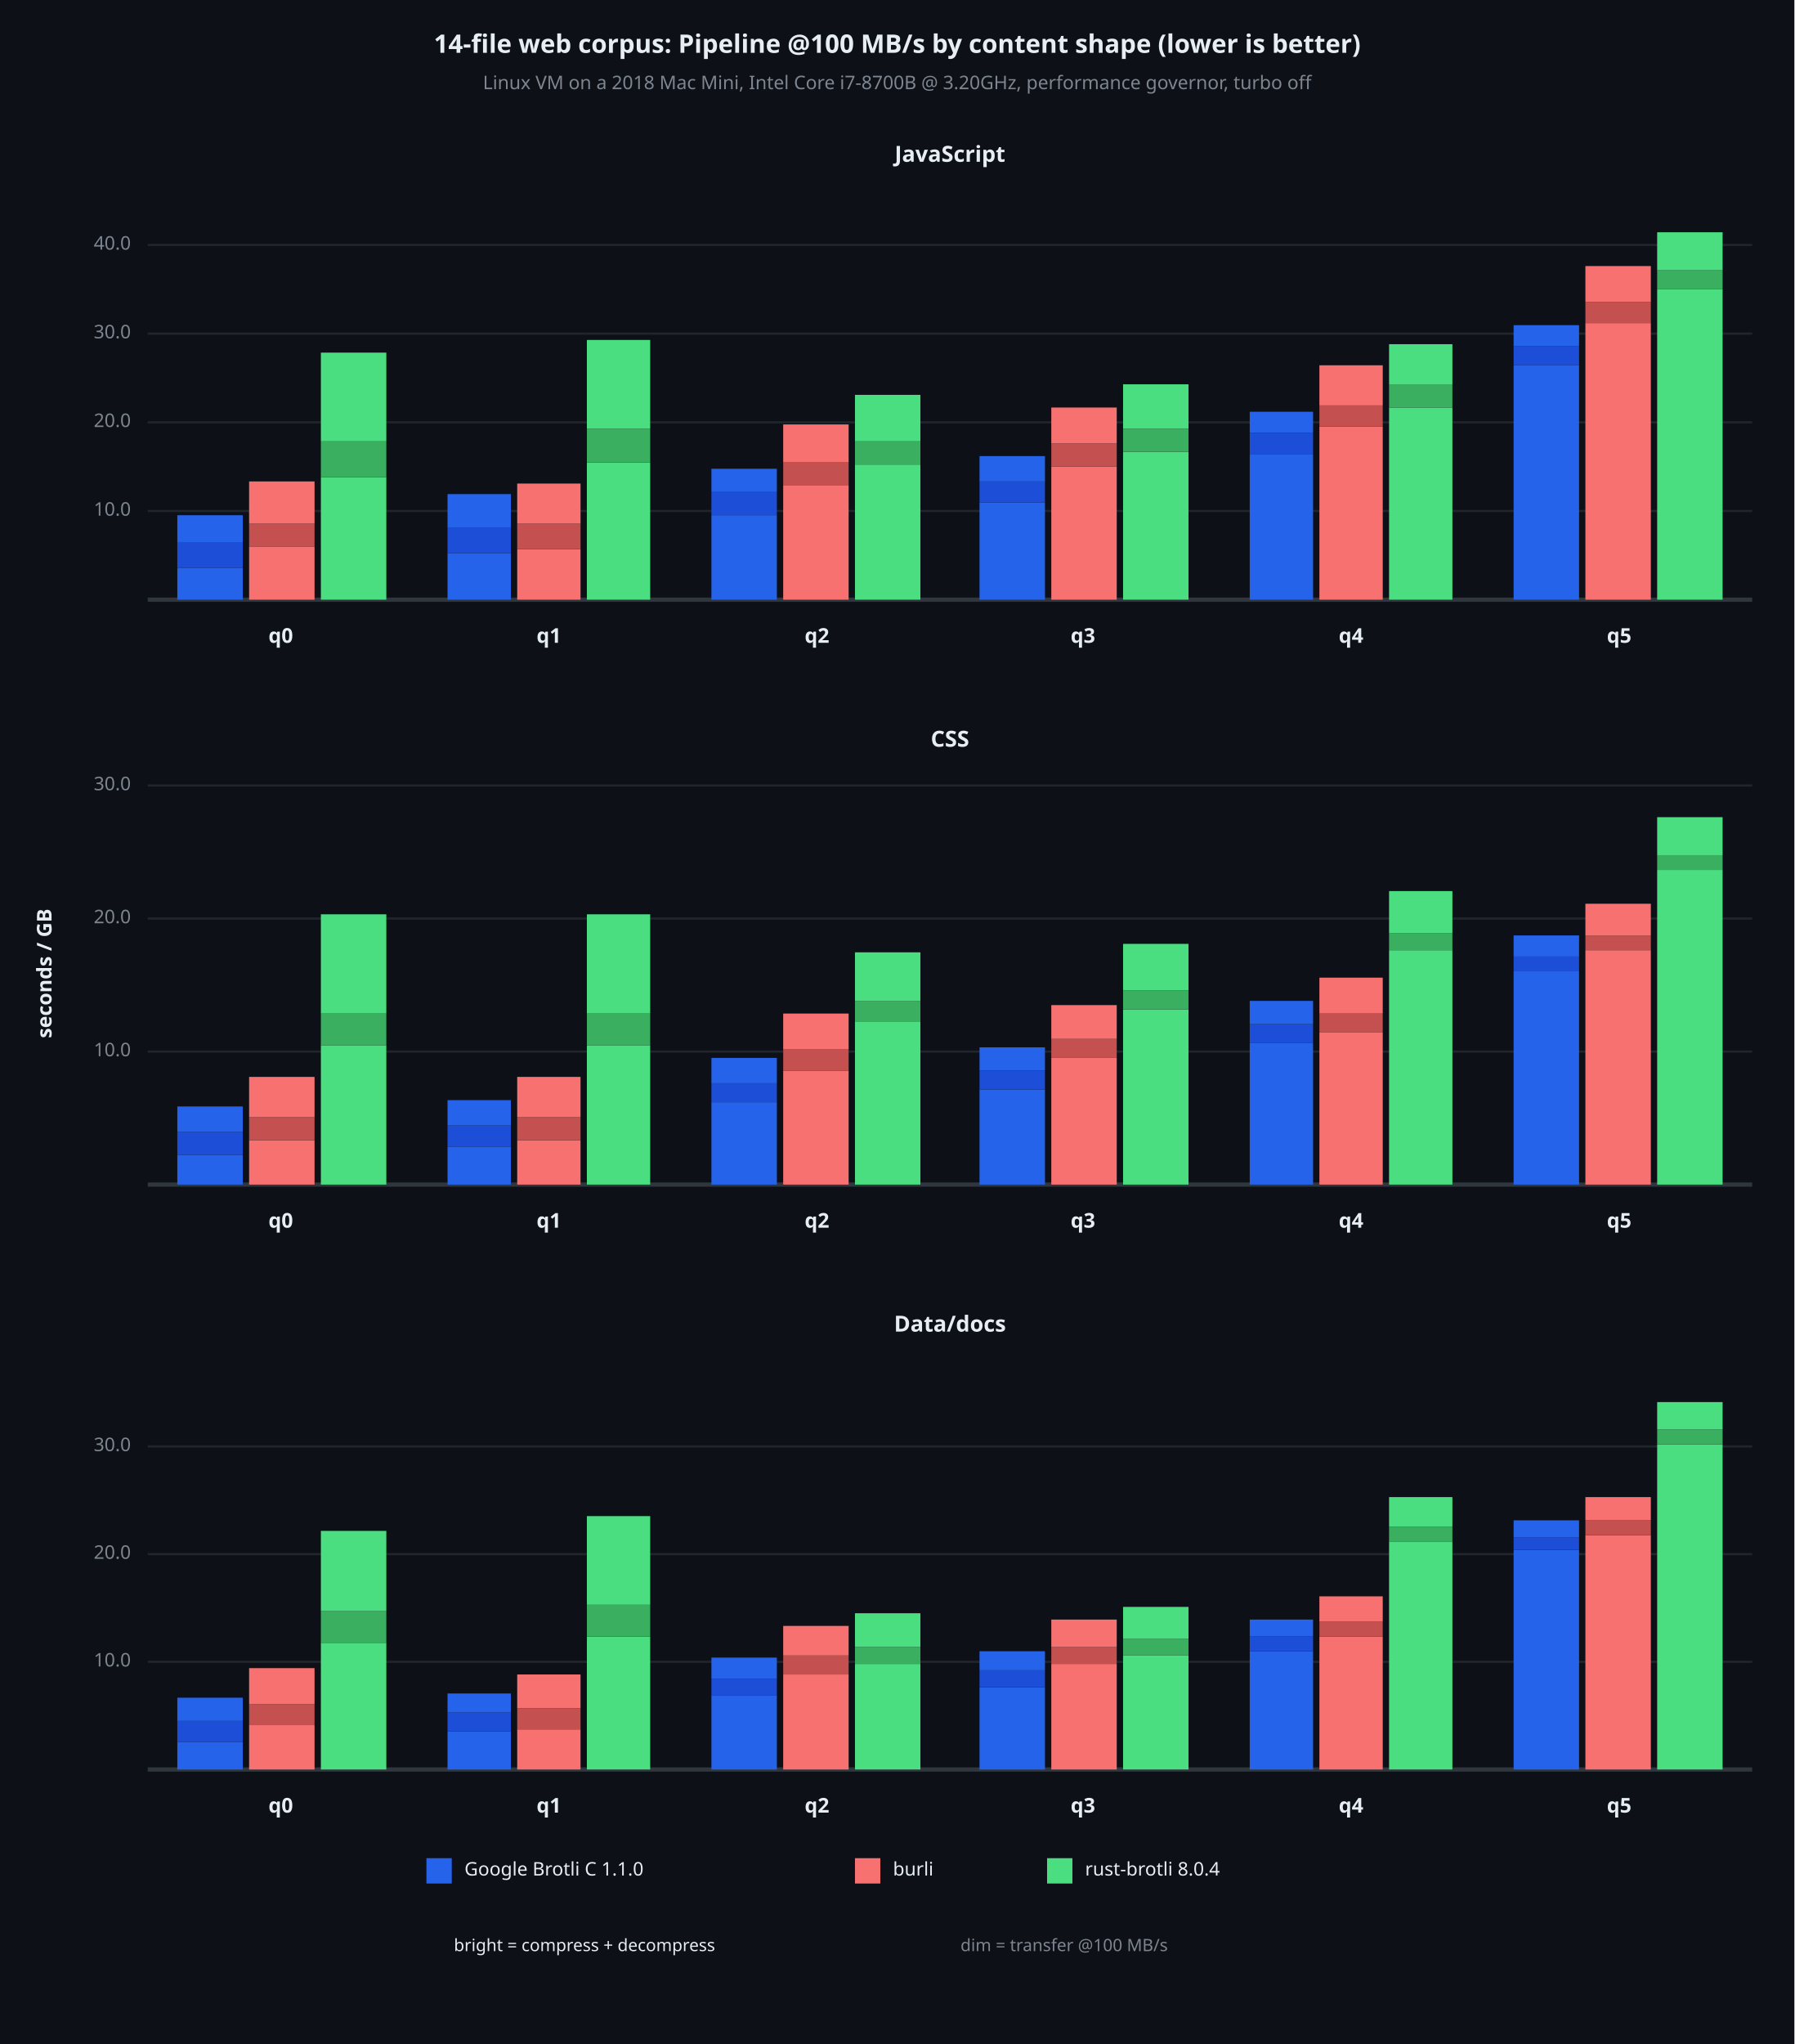
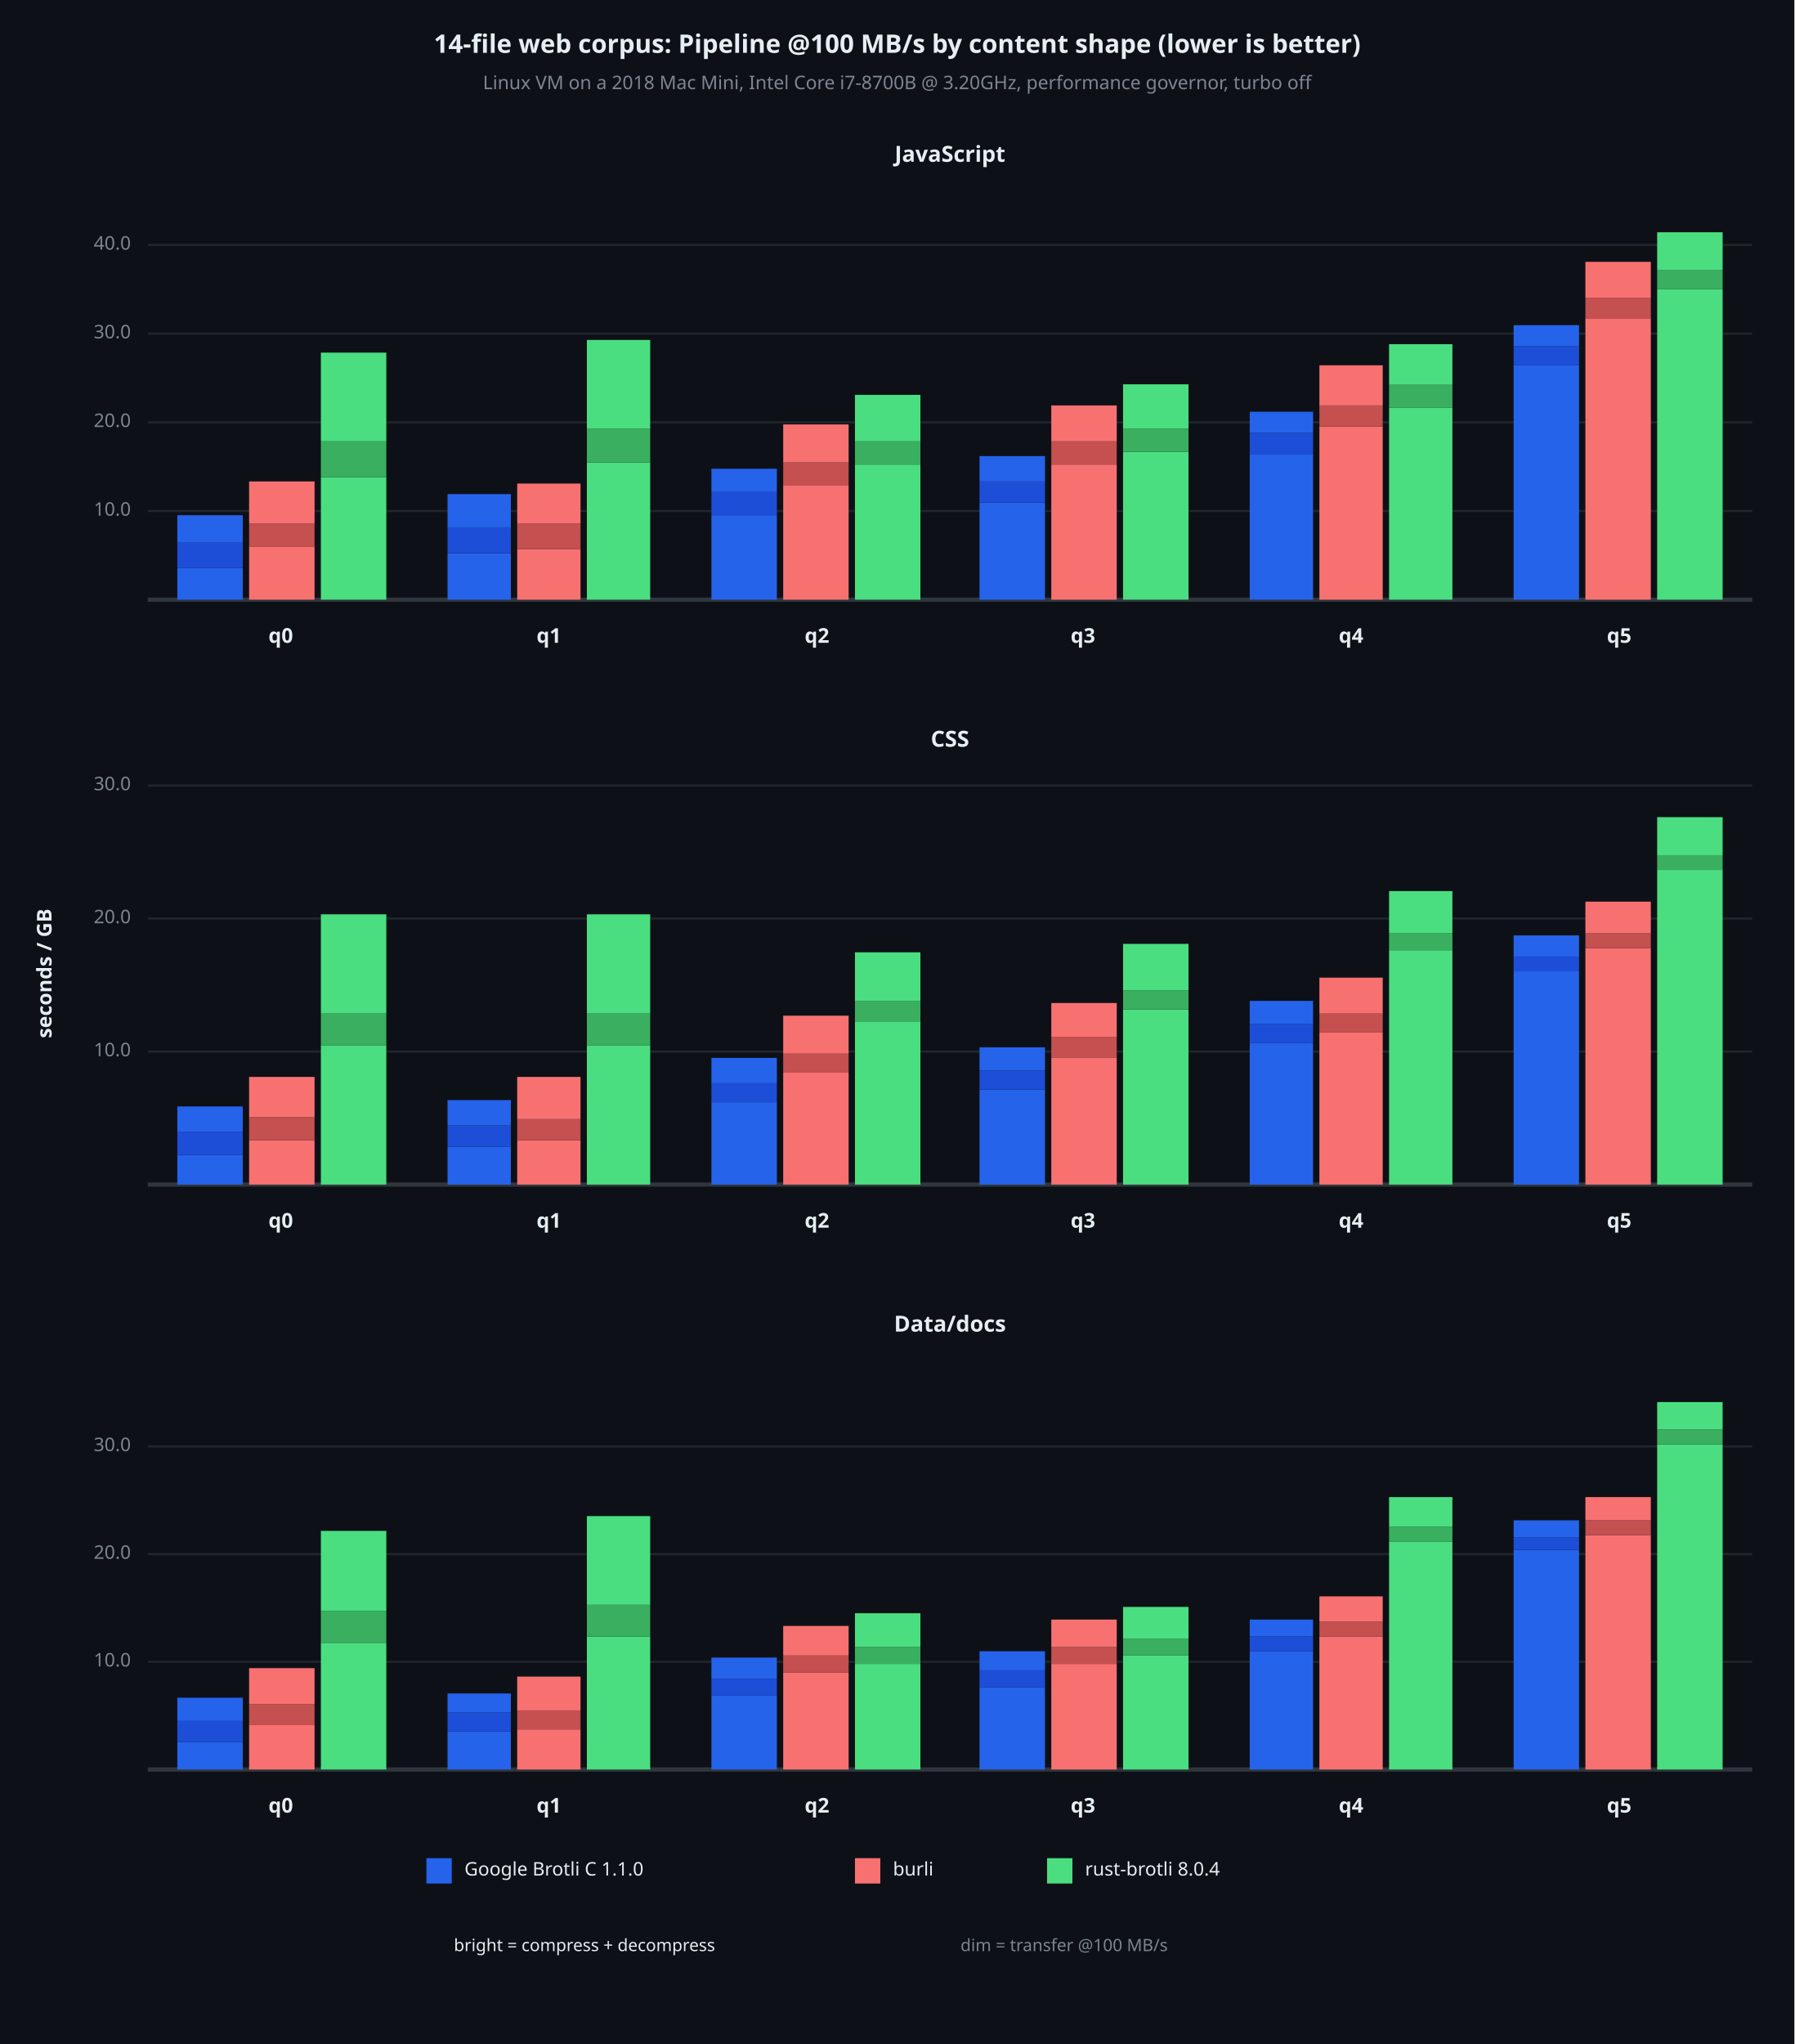
<svg xmlns="http://www.w3.org/2000/svg" viewBox="0 0 850 968" font-family="system-ui, -apple-system, sans-serif">
  <rect x="0" y="0" width="850" height="968" opacity="1" fill="#0D1117" stroke="none" />
  <text x="425" y="22" dy="0.5ex" text-anchor="middle" font-family="sans-serif" font-size="12.097" opacity="1" fill="#E6EDF3" font-weight="bold">
14-file web corpus: Pipeline @100 MB/s by content shape (lower is better)
</text>
  <text x="425" y="40" dy="0.5ex" text-anchor="middle" font-family="sans-serif" font-size="8.871" opacity="1" fill="#7D8590">
Linux VM on a 2018 Mac Mini, Intel Core i7-8700B @ 3.20GHz, performance governor, turbo off
</text>
  <text x="22" y="461" dy="0.5ex" text-anchor="middle" font-family="sans-serif" font-size="9.677" opacity="1" fill="#E6EDF3" font-weight="bold" transform="rotate(270, 22, 461)">
seconds / GB
</text>
  <text x="450" y="74" dy="0.5ex" text-anchor="middle" font-family="sans-serif" font-size="10.484" opacity="1" fill="#E6EDF3" font-weight="bold">
JavaScript
</text>
  <polyline fill="none" opacity="1" stroke="#21262D" stroke-width="1" points="70,242 830,242 " />
  <text x="62" y="242" dy="0.5ex" text-anchor="end" font-family="sans-serif" font-size="8.871" opacity="1" fill="#7D8590">
10.0
</text>
  <polyline fill="none" opacity="1" stroke="#21262D" stroke-width="1" points="70,200 830,200 " />
  <text x="62" y="200" dy="0.5ex" text-anchor="end" font-family="sans-serif" font-size="8.871" opacity="1" fill="#7D8590">
20.0
</text>
  <polyline fill="none" opacity="1" stroke="#21262D" stroke-width="1" points="70,158 830,158 " />
  <text x="62" y="158" dy="0.5ex" text-anchor="end" font-family="sans-serif" font-size="8.871" opacity="1" fill="#7D8590">
30.0
</text>
  <polyline fill="none" opacity="1" stroke="#21262D" stroke-width="1" points="70,116 830,116 " />
  <text x="62" y="116" dy="0.5ex" text-anchor="end" font-family="sans-serif" font-size="8.871" opacity="1" fill="#7D8590">
40.0
</text>
  <polyline fill="none" opacity="1" stroke="#30363D" stroke-width="2" points="70,284 830,284 " />
  <rect x="84" y="269" width="31" height="15" opacity="1" fill="#2563EB" stroke="none" />
  <rect x="84" y="257" width="31" height="12" opacity="1" fill="#1D4ED8" stroke="none" />
  <rect x="84" y="244" width="31" height="13" opacity="1" fill="#2563EB" stroke="none" />
  <rect x="118" y="259" width="31" height="25" opacity="1" fill="#F87171" stroke="none" />
  <rect x="118" y="248" width="31" height="11" opacity="1" fill="#C45050" stroke="none" />
  <rect x="118" y="228" width="31" height="20" opacity="1" fill="#F87171" stroke="none" />
  <rect x="152" y="226" width="31" height="58" opacity="1" fill="#4ADE80" stroke="none" />
  <rect x="152" y="209" width="31" height="17" opacity="1" fill="#3AAF60" stroke="none" />
  <rect x="152" y="167" width="31" height="42" opacity="1" fill="#4ADE80" stroke="none" />
  <text x="133" y="302" dy="0.5ex" text-anchor="middle" font-family="sans-serif" font-size="9.677" opacity="1" fill="#E6EDF3" font-weight="bold">
q0
</text>
  <rect x="212" y="262" width="30" height="22" opacity="1" fill="#2563EB" stroke="none" />
  <rect x="212" y="250" width="30" height="12" opacity="1" fill="#1D4ED8" stroke="none" />
  <rect x="212" y="234" width="30" height="16" opacity="1" fill="#2563EB" stroke="none" />
  <rect x="245" y="260" width="30" height="24" opacity="1" fill="#F87171" stroke="none" />
  <rect x="245" y="248" width="30" height="12" opacity="1" fill="#C45050" stroke="none" />
  <rect x="245" y="229" width="30" height="19" opacity="1" fill="#F87171" stroke="none" />
  <rect x="278" y="219" width="30" height="65" opacity="1" fill="#4ADE80" stroke="none" />
  <rect x="278" y="203" width="30" height="16" opacity="1" fill="#3AAF60" stroke="none" />
  <rect x="278" y="161" width="30" height="42" opacity="1" fill="#4ADE80" stroke="none" />
  <text x="260" y="302" dy="0.5ex" text-anchor="middle" font-family="sans-serif" font-size="9.677" opacity="1" fill="#E6EDF3" font-weight="bold">
q1
</text>
  <rect x="337" y="244" width="31" height="40" opacity="1" fill="#2563EB" stroke="none" />
  <rect x="337" y="233" width="31" height="11" opacity="1" fill="#1D4ED8" stroke="none" />
  <rect x="337" y="222" width="31" height="11" opacity="1" fill="#2563EB" stroke="none" />
  <rect x="371" y="230" width="31" height="54" opacity="1" fill="#F87171" stroke="none" />
  <rect x="371" y="219" width="31" height="11" opacity="1" fill="#C45050" stroke="none" />
  <rect x="371" y="201" width="31" height="18" opacity="1" fill="#F87171" stroke="none" />
  <rect x="405" y="220" width="31" height="64" opacity="1" fill="#4ADE80" stroke="none" />
  <rect x="405" y="209" width="31" height="11" opacity="1" fill="#3AAF60" stroke="none" />
  <rect x="405" y="187" width="31" height="22" opacity="1" fill="#4ADE80" stroke="none" />
  <text x="387" y="302" dy="0.5ex" text-anchor="middle" font-family="sans-serif" font-size="9.677" opacity="1" fill="#E6EDF3" font-weight="bold">
q2
</text>
  <rect x="464" y="238" width="31" height="46" opacity="1" fill="#2563EB" stroke="none" />
  <rect x="464" y="228" width="31" height="10" opacity="1" fill="#1D4ED8" stroke="none" />
  <rect x="464" y="216" width="31" height="12" opacity="1" fill="#2563EB" stroke="none" />
-   <rect x="498" y="221" width="31" height="63" opacity="1" fill="#F87171" stroke="none" />
-   <rect x="498" y="210" width="31" height="11" opacity="1" fill="#C45050" stroke="none" />
-   <rect x="498" y="193" width="31" height="17" opacity="1" fill="#F87171" stroke="none" />
+   <rect x="498" y="220" width="31" height="64" opacity="1" fill="#F87171" stroke="none" />
+   <rect x="498" y="209" width="31" height="11" opacity="1" fill="#C45050" stroke="none" />
+   <rect x="498" y="192" width="31" height="17" opacity="1" fill="#F87171" stroke="none" />
  <rect x="532" y="214" width="31" height="70" opacity="1" fill="#4ADE80" stroke="none" />
  <rect x="532" y="203" width="31" height="11" opacity="1" fill="#3AAF60" stroke="none" />
  <rect x="532" y="182" width="31" height="21" opacity="1" fill="#4ADE80" stroke="none" />
  <text x="513" y="302" dy="0.5ex" text-anchor="middle" font-family="sans-serif" font-size="9.677" opacity="1" fill="#E6EDF3" font-weight="bold">
q3
</text>
  <rect x="592" y="215" width="30" height="69" opacity="1" fill="#2563EB" stroke="none" />
  <rect x="592" y="205" width="30" height="10" opacity="1" fill="#1D4ED8" stroke="none" />
  <rect x="592" y="195" width="30" height="10" opacity="1" fill="#2563EB" stroke="none" />
  <rect x="625" y="202" width="30" height="82" opacity="1" fill="#F87171" stroke="none" />
  <rect x="625" y="192" width="30" height="10" opacity="1" fill="#C45050" stroke="none" />
  <rect x="625" y="173" width="30" height="19" opacity="1" fill="#F87171" stroke="none" />
  <rect x="658" y="193" width="30" height="91" opacity="1" fill="#4ADE80" stroke="none" />
  <rect x="658" y="182" width="30" height="11" opacity="1" fill="#3AAF60" stroke="none" />
  <rect x="658" y="163" width="30" height="19" opacity="1" fill="#4ADE80" stroke="none" />
  <text x="640" y="302" dy="0.5ex" text-anchor="middle" font-family="sans-serif" font-size="9.677" opacity="1" fill="#E6EDF3" font-weight="bold">
q4
</text>
  <rect x="717" y="173" width="31" height="111" opacity="1" fill="#2563EB" stroke="none" />
  <rect x="717" y="164" width="31" height="9" opacity="1" fill="#1D4ED8" stroke="none" />
  <rect x="717" y="154" width="31" height="10" opacity="1" fill="#2563EB" stroke="none" />
-   <rect x="751" y="153" width="31" height="131" opacity="1" fill="#F87171" stroke="none" />
-   <rect x="751" y="143" width="31" height="10" opacity="1" fill="#C45050" stroke="none" />
-   <rect x="751" y="126" width="31" height="17" opacity="1" fill="#F87171" stroke="none" />
+   <rect x="751" y="151" width="31" height="133" opacity="1" fill="#F87171" stroke="none" />
+   <rect x="751" y="141" width="31" height="10" opacity="1" fill="#C45050" stroke="none" />
+   <rect x="751" y="124" width="31" height="17" opacity="1" fill="#F87171" stroke="none" />
  <rect x="785" y="137" width="31" height="147" opacity="1" fill="#4ADE80" stroke="none" />
  <rect x="785" y="128" width="31" height="9" opacity="1" fill="#3AAF60" stroke="none" />
  <rect x="785" y="110" width="31" height="18" opacity="1" fill="#4ADE80" stroke="none" />
  <text x="767" y="302" dy="0.5ex" text-anchor="middle" font-family="sans-serif" font-size="9.677" opacity="1" fill="#E6EDF3" font-weight="bold">
q5
</text>
  <text x="450" y="351" dy="0.5ex" text-anchor="middle" font-family="sans-serif" font-size="10.484" opacity="1" fill="#E6EDF3" font-weight="bold">
CSS
</text>
  <polyline fill="none" opacity="1" stroke="#21262D" stroke-width="1" points="70,498 830,498 " />
  <text x="62" y="498" dy="0.5ex" text-anchor="end" font-family="sans-serif" font-size="8.871" opacity="1" fill="#7D8590">
10.0
</text>
  <polyline fill="none" opacity="1" stroke="#21262D" stroke-width="1" points="70,435 830,435 " />
  <text x="62" y="435" dy="0.5ex" text-anchor="end" font-family="sans-serif" font-size="8.871" opacity="1" fill="#7D8590">
20.0
</text>
  <polyline fill="none" opacity="1" stroke="#21262D" stroke-width="1" points="70,372 830,372 " />
  <text x="62" y="372" dy="0.5ex" text-anchor="end" font-family="sans-serif" font-size="8.871" opacity="1" fill="#7D8590">
30.0
</text>
  <polyline fill="none" opacity="1" stroke="#30363D" stroke-width="2" points="70,561 830,561 " />
  <rect x="84" y="547" width="31" height="14" opacity="1" fill="#2563EB" stroke="none" />
  <rect x="84" y="536" width="31" height="11" opacity="1" fill="#1D4ED8" stroke="none" />
  <rect x="84" y="524" width="31" height="12" opacity="1" fill="#2563EB" stroke="none" />
  <rect x="118" y="540" width="31" height="21" opacity="1" fill="#F87171" stroke="none" />
  <rect x="118" y="529" width="31" height="11" opacity="1" fill="#C45050" stroke="none" />
  <rect x="118" y="510" width="31" height="19" opacity="1" fill="#F87171" stroke="none" />
  <rect x="152" y="495" width="31" height="66" opacity="1" fill="#4ADE80" stroke="none" />
  <rect x="152" y="480" width="31" height="15" opacity="1" fill="#3AAF60" stroke="none" />
  <rect x="152" y="433" width="31" height="47" opacity="1" fill="#4ADE80" stroke="none" />
  <text x="133" y="579" dy="0.5ex" text-anchor="middle" font-family="sans-serif" font-size="9.677" opacity="1" fill="#E6EDF3" font-weight="bold">
q0
</text>
  <rect x="212" y="543" width="30" height="18" opacity="1" fill="#2563EB" stroke="none" />
  <rect x="212" y="533" width="30" height="10" opacity="1" fill="#1D4ED8" stroke="none" />
  <rect x="212" y="521" width="30" height="12" opacity="1" fill="#2563EB" stroke="none" />
  <rect x="245" y="540" width="30" height="21" opacity="1" fill="#F87171" stroke="none" />
-   <rect x="245" y="529" width="30" height="11" opacity="1" fill="#C45050" stroke="none" />
-   <rect x="245" y="510" width="30" height="19" opacity="1" fill="#F87171" stroke="none" />
+   <rect x="245" y="530" width="30" height="10" opacity="1" fill="#C45050" stroke="none" />
+   <rect x="245" y="510" width="30" height="20" opacity="1" fill="#F87171" stroke="none" />
  <rect x="278" y="495" width="30" height="66" opacity="1" fill="#4ADE80" stroke="none" />
  <rect x="278" y="480" width="30" height="15" opacity="1" fill="#3AAF60" stroke="none" />
  <rect x="278" y="433" width="30" height="47" opacity="1" fill="#4ADE80" stroke="none" />
  <text x="260" y="579" dy="0.5ex" text-anchor="middle" font-family="sans-serif" font-size="9.677" opacity="1" fill="#E6EDF3" font-weight="bold">
q1
</text>
  <rect x="337" y="522" width="31" height="39" opacity="1" fill="#2563EB" stroke="none" />
  <rect x="337" y="513" width="31" height="9" opacity="1" fill="#1D4ED8" stroke="none" />
  <rect x="337" y="501" width="31" height="12" opacity="1" fill="#2563EB" stroke="none" />
-   <rect x="371" y="507" width="31" height="54" opacity="1" fill="#F87171" stroke="none" />
-   <rect x="371" y="497" width="31" height="10" opacity="1" fill="#C45050" stroke="none" />
-   <rect x="371" y="480" width="31" height="17" opacity="1" fill="#F87171" stroke="none" />
+   <rect x="371" y="508" width="31" height="53" opacity="1" fill="#F87171" stroke="none" />
+   <rect x="371" y="499" width="31" height="9" opacity="1" fill="#C45050" stroke="none" />
+   <rect x="371" y="481" width="31" height="18" opacity="1" fill="#F87171" stroke="none" />
  <rect x="405" y="484" width="31" height="77" opacity="1" fill="#4ADE80" stroke="none" />
  <rect x="405" y="474" width="31" height="10" opacity="1" fill="#3AAF60" stroke="none" />
  <rect x="405" y="451" width="31" height="23" opacity="1" fill="#4ADE80" stroke="none" />
  <text x="387" y="579" dy="0.5ex" text-anchor="middle" font-family="sans-serif" font-size="9.677" opacity="1" fill="#E6EDF3" font-weight="bold">
q2
</text>
  <rect x="464" y="516" width="31" height="45" opacity="1" fill="#2563EB" stroke="none" />
  <rect x="464" y="507" width="31" height="9" opacity="1" fill="#1D4ED8" stroke="none" />
  <rect x="464" y="496" width="31" height="11" opacity="1" fill="#2563EB" stroke="none" />
  <rect x="498" y="501" width="31" height="60" opacity="1" fill="#F87171" stroke="none" />
-   <rect x="498" y="492" width="31" height="9" opacity="1" fill="#C45050" stroke="none" />
-   <rect x="498" y="476" width="31" height="16" opacity="1" fill="#F87171" stroke="none" />
+   <rect x="498" y="491" width="31" height="10" opacity="1" fill="#C45050" stroke="none" />
+   <rect x="498" y="475" width="31" height="16" opacity="1" fill="#F87171" stroke="none" />
  <rect x="532" y="478" width="31" height="83" opacity="1" fill="#4ADE80" stroke="none" />
  <rect x="532" y="469" width="31" height="9" opacity="1" fill="#3AAF60" stroke="none" />
  <rect x="532" y="447" width="31" height="22" opacity="1" fill="#4ADE80" stroke="none" />
  <text x="513" y="579" dy="0.5ex" text-anchor="middle" font-family="sans-serif" font-size="9.677" opacity="1" fill="#E6EDF3" font-weight="bold">
q3
</text>
  <rect x="592" y="494" width="30" height="67" opacity="1" fill="#2563EB" stroke="none" />
  <rect x="592" y="485" width="30" height="9" opacity="1" fill="#1D4ED8" stroke="none" />
  <rect x="592" y="474" width="30" height="11" opacity="1" fill="#2563EB" stroke="none" />
  <rect x="625" y="489" width="30" height="72" opacity="1" fill="#F87171" stroke="none" />
  <rect x="625" y="480" width="30" height="9" opacity="1" fill="#C45050" stroke="none" />
  <rect x="625" y="463" width="30" height="17" opacity="1" fill="#F87171" stroke="none" />
  <rect x="658" y="450" width="30" height="111" opacity="1" fill="#4ADE80" stroke="none" />
  <rect x="658" y="442" width="30" height="8" opacity="1" fill="#3AAF60" stroke="none" />
  <rect x="658" y="422" width="30" height="20" opacity="1" fill="#4ADE80" stroke="none" />
  <text x="640" y="579" dy="0.5ex" text-anchor="middle" font-family="sans-serif" font-size="9.677" opacity="1" fill="#E6EDF3" font-weight="bold">
q4
</text>
  <rect x="717" y="460" width="31" height="101" opacity="1" fill="#2563EB" stroke="none" />
  <rect x="717" y="453" width="31" height="7" opacity="1" fill="#1D4ED8" stroke="none" />
  <rect x="717" y="443" width="31" height="10" opacity="1" fill="#2563EB" stroke="none" />
-   <rect x="751" y="450" width="31" height="111" opacity="1" fill="#F87171" stroke="none" />
-   <rect x="751" y="443" width="31" height="7" opacity="1" fill="#C45050" stroke="none" />
-   <rect x="751" y="428" width="31" height="15" opacity="1" fill="#F87171" stroke="none" />
+   <rect x="751" y="449" width="31" height="112" opacity="1" fill="#F87171" stroke="none" />
+   <rect x="751" y="442" width="31" height="7" opacity="1" fill="#C45050" stroke="none" />
+   <rect x="751" y="427" width="31" height="15" opacity="1" fill="#F87171" stroke="none" />
  <rect x="785" y="412" width="31" height="149" opacity="1" fill="#4ADE80" stroke="none" />
  <rect x="785" y="405" width="31" height="7" opacity="1" fill="#3AAF60" stroke="none" />
  <rect x="785" y="387" width="31" height="18" opacity="1" fill="#4ADE80" stroke="none" />
  <text x="767" y="579" dy="0.5ex" text-anchor="middle" font-family="sans-serif" font-size="9.677" opacity="1" fill="#E6EDF3" font-weight="bold">
q5
</text>
  <text x="450" y="628" dy="0.5ex" text-anchor="middle" font-family="sans-serif" font-size="10.484" opacity="1" fill="#E6EDF3" font-weight="bold">
Data/docs
</text>
  <polyline fill="none" opacity="1" stroke="#21262D" stroke-width="1" points="70,787 830,787 " />
  <text x="62" y="787" dy="0.5ex" text-anchor="end" font-family="sans-serif" font-size="8.871" opacity="1" fill="#7D8590">
10.0
</text>
  <polyline fill="none" opacity="1" stroke="#21262D" stroke-width="1" points="70,736 830,736 " />
  <text x="62" y="736" dy="0.5ex" text-anchor="end" font-family="sans-serif" font-size="8.871" opacity="1" fill="#7D8590">
20.0
</text>
  <polyline fill="none" opacity="1" stroke="#21262D" stroke-width="1" points="70,685 830,685 " />
  <text x="62" y="685" dy="0.5ex" text-anchor="end" font-family="sans-serif" font-size="8.871" opacity="1" fill="#7D8590">
30.0
</text>
  <polyline fill="none" opacity="1" stroke="#30363D" stroke-width="2" points="70,838 830,838 " />
  <rect x="84" y="825" width="31" height="13" opacity="1" fill="#2563EB" stroke="none" />
  <rect x="84" y="815" width="31" height="10" opacity="1" fill="#1D4ED8" stroke="none" />
  <rect x="84" y="804" width="31" height="11" opacity="1" fill="#2563EB" stroke="none" />
  <rect x="118" y="817" width="31" height="21" opacity="1" fill="#F87171" stroke="none" />
  <rect x="118" y="807" width="31" height="10" opacity="1" fill="#C45050" stroke="none" />
  <rect x="118" y="790" width="31" height="17" opacity="1" fill="#F87171" stroke="none" />
  <rect x="152" y="778" width="31" height="60" opacity="1" fill="#4ADE80" stroke="none" />
  <rect x="152" y="763" width="31" height="15" opacity="1" fill="#3AAF60" stroke="none" />
  <rect x="152" y="725" width="31" height="38" opacity="1" fill="#4ADE80" stroke="none" />
  <text x="133" y="856" dy="0.5ex" text-anchor="middle" font-family="sans-serif" font-size="9.677" opacity="1" fill="#E6EDF3" font-weight="bold">
q0
</text>
  <rect x="212" y="820" width="30" height="18" opacity="1" fill="#2563EB" stroke="none" />
  <rect x="212" y="811" width="30" height="9" opacity="1" fill="#1D4ED8" stroke="none" />
  <rect x="212" y="802" width="30" height="9" opacity="1" fill="#2563EB" stroke="none" />
  <rect x="245" y="819" width="30" height="19" opacity="1" fill="#F87171" stroke="none" />
-   <rect x="245" y="809" width="30" height="10" opacity="1" fill="#C45050" stroke="none" />
-   <rect x="245" y="793" width="30" height="16" opacity="1" fill="#F87171" stroke="none" />
+   <rect x="245" y="810" width="30" height="9" opacity="1" fill="#C45050" stroke="none" />
+   <rect x="245" y="794" width="30" height="16" opacity="1" fill="#F87171" stroke="none" />
  <rect x="278" y="775" width="30" height="63" opacity="1" fill="#4ADE80" stroke="none" />
  <rect x="278" y="760" width="30" height="15" opacity="1" fill="#3AAF60" stroke="none" />
  <rect x="278" y="718" width="30" height="42" opacity="1" fill="#4ADE80" stroke="none" />
  <text x="260" y="856" dy="0.5ex" text-anchor="middle" font-family="sans-serif" font-size="9.677" opacity="1" fill="#E6EDF3" font-weight="bold">
q1
</text>
  <rect x="337" y="803" width="31" height="35" opacity="1" fill="#2563EB" stroke="none" />
  <rect x="337" y="795" width="31" height="8" opacity="1" fill="#1D4ED8" stroke="none" />
  <rect x="337" y="785" width="31" height="10" opacity="1" fill="#2563EB" stroke="none" />
-   <rect x="371" y="793" width="31" height="45" opacity="1" fill="#F87171" stroke="none" />
-   <rect x="371" y="784" width="31" height="9" opacity="1" fill="#C45050" stroke="none" />
+   <rect x="371" y="792" width="31" height="46" opacity="1" fill="#F87171" stroke="none" />
+   <rect x="371" y="784" width="31" height="8" opacity="1" fill="#C45050" stroke="none" />
  <rect x="371" y="770" width="31" height="14" opacity="1" fill="#F87171" stroke="none" />
  <rect x="405" y="788" width="31" height="50" opacity="1" fill="#4ADE80" stroke="none" />
  <rect x="405" y="780" width="31" height="8" opacity="1" fill="#3AAF60" stroke="none" />
  <rect x="405" y="764" width="31" height="16" opacity="1" fill="#4ADE80" stroke="none" />
  <text x="387" y="856" dy="0.5ex" text-anchor="middle" font-family="sans-serif" font-size="9.677" opacity="1" fill="#E6EDF3" font-weight="bold">
q2
</text>
  <rect x="464" y="799" width="31" height="39" opacity="1" fill="#2563EB" stroke="none" />
  <rect x="464" y="791" width="31" height="8" opacity="1" fill="#1D4ED8" stroke="none" />
  <rect x="464" y="782" width="31" height="9" opacity="1" fill="#2563EB" stroke="none" />
  <rect x="498" y="788" width="31" height="50" opacity="1" fill="#F87171" stroke="none" />
  <rect x="498" y="780" width="31" height="8" opacity="1" fill="#C45050" stroke="none" />
  <rect x="498" y="767" width="31" height="13" opacity="1" fill="#F87171" stroke="none" />
  <rect x="532" y="784" width="31" height="54" opacity="1" fill="#4ADE80" stroke="none" />
  <rect x="532" y="776" width="31" height="8" opacity="1" fill="#3AAF60" stroke="none" />
  <rect x="532" y="761" width="31" height="15" opacity="1" fill="#4ADE80" stroke="none" />
  <text x="513" y="856" dy="0.5ex" text-anchor="middle" font-family="sans-serif" font-size="9.677" opacity="1" fill="#E6EDF3" font-weight="bold">
q3
</text>
  <rect x="592" y="782" width="30" height="56" opacity="1" fill="#2563EB" stroke="none" />
  <rect x="592" y="775" width="30" height="7" opacity="1" fill="#1D4ED8" stroke="none" />
  <rect x="592" y="767" width="30" height="8" opacity="1" fill="#2563EB" stroke="none" />
  <rect x="625" y="775" width="30" height="63" opacity="1" fill="#F87171" stroke="none" />
  <rect x="625" y="768" width="30" height="7" opacity="1" fill="#C45050" stroke="none" />
  <rect x="625" y="756" width="30" height="12" opacity="1" fill="#F87171" stroke="none" />
  <rect x="658" y="730" width="30" height="108" opacity="1" fill="#4ADE80" stroke="none" />
  <rect x="658" y="723" width="30" height="7" opacity="1" fill="#3AAF60" stroke="none" />
  <rect x="658" y="709" width="30" height="14" opacity="1" fill="#4ADE80" stroke="none" />
  <text x="640" y="856" dy="0.5ex" text-anchor="middle" font-family="sans-serif" font-size="9.677" opacity="1" fill="#E6EDF3" font-weight="bold">
q4
</text>
  <rect x="717" y="734" width="31" height="104" opacity="1" fill="#2563EB" stroke="none" />
  <rect x="717" y="728" width="31" height="6" opacity="1" fill="#1D4ED8" stroke="none" />
  <rect x="717" y="720" width="31" height="8" opacity="1" fill="#2563EB" stroke="none" />
  <rect x="751" y="727" width="31" height="111" opacity="1" fill="#F87171" stroke="none" />
  <rect x="751" y="720" width="31" height="7" opacity="1" fill="#C45050" stroke="none" />
  <rect x="751" y="709" width="31" height="11" opacity="1" fill="#F87171" stroke="none" />
  <rect x="785" y="684" width="31" height="154" opacity="1" fill="#4ADE80" stroke="none" />
  <rect x="785" y="677" width="31" height="7" opacity="1" fill="#3AAF60" stroke="none" />
  <rect x="785" y="664" width="31" height="13" opacity="1" fill="#4ADE80" stroke="none" />
  <text x="767" y="856" dy="0.5ex" text-anchor="middle" font-family="sans-serif" font-size="9.677" opacity="1" fill="#E6EDF3" font-weight="bold">
q5
</text>
  <rect x="202" y="880" width="12" height="12" opacity="1" fill="#2563EB" stroke="none" />
  <text x="220" y="886" dy="0.5ex" text-anchor="start" font-family="sans-serif" font-size="8.871" opacity="1" fill="#E6EDF3">
Google Brotli C 1.1.0
</text>
  <rect x="405" y="880" width="12" height="12" opacity="1" fill="#F87171" stroke="none" />
  <text x="423" y="886" dy="0.5ex" text-anchor="start" font-family="sans-serif" font-size="8.871" opacity="1" fill="#E6EDF3">
burli
</text>
  <rect x="496" y="880" width="12" height="12" opacity="1" fill="#4ADE80" stroke="none" />
  <text x="514" y="886" dy="0.5ex" text-anchor="start" font-family="sans-serif" font-size="8.871" opacity="1" fill="#E6EDF3">
rust-brotli 8.0.4
</text>
  <text x="215" y="922" dy="0.5ex" text-anchor="start" font-family="sans-serif" font-size="8.065" opacity="1" fill="#E6EDF3">
bright = compress + decompress
</text>
  <text x="455" y="922" dy="0.5ex" text-anchor="start" font-family="sans-serif" font-size="8.065" opacity="1" fill="#7D8590">
dim = transfer @100 MB/s
</text>
</svg>
